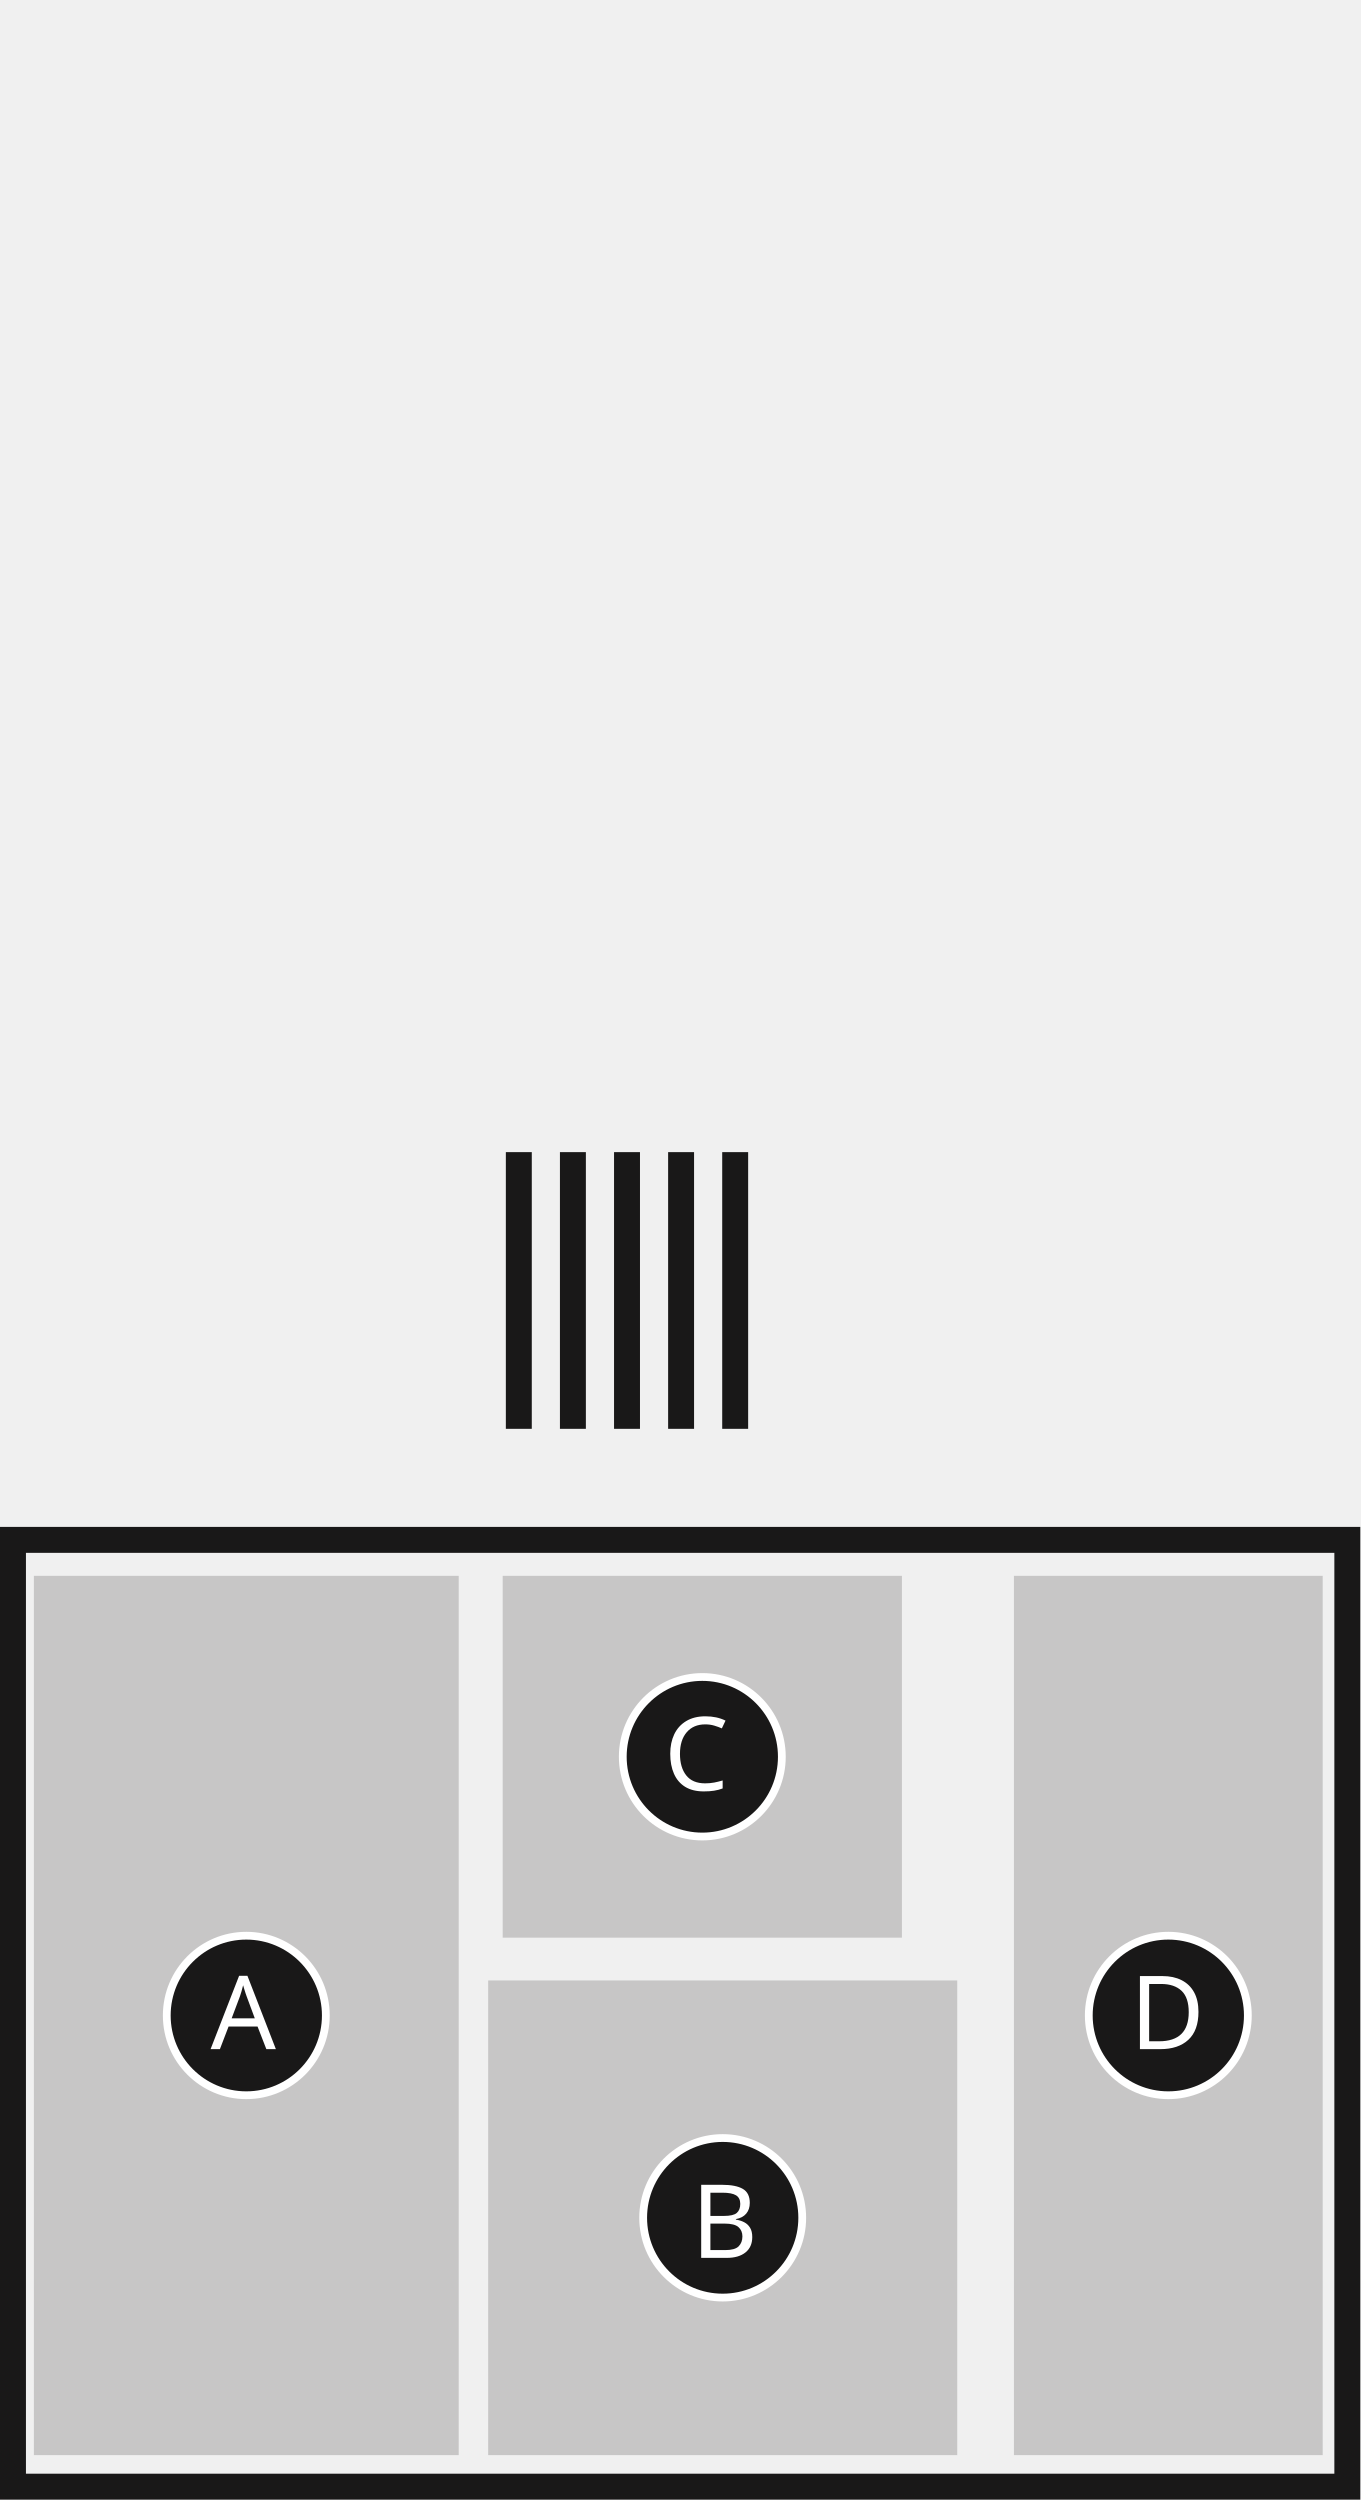
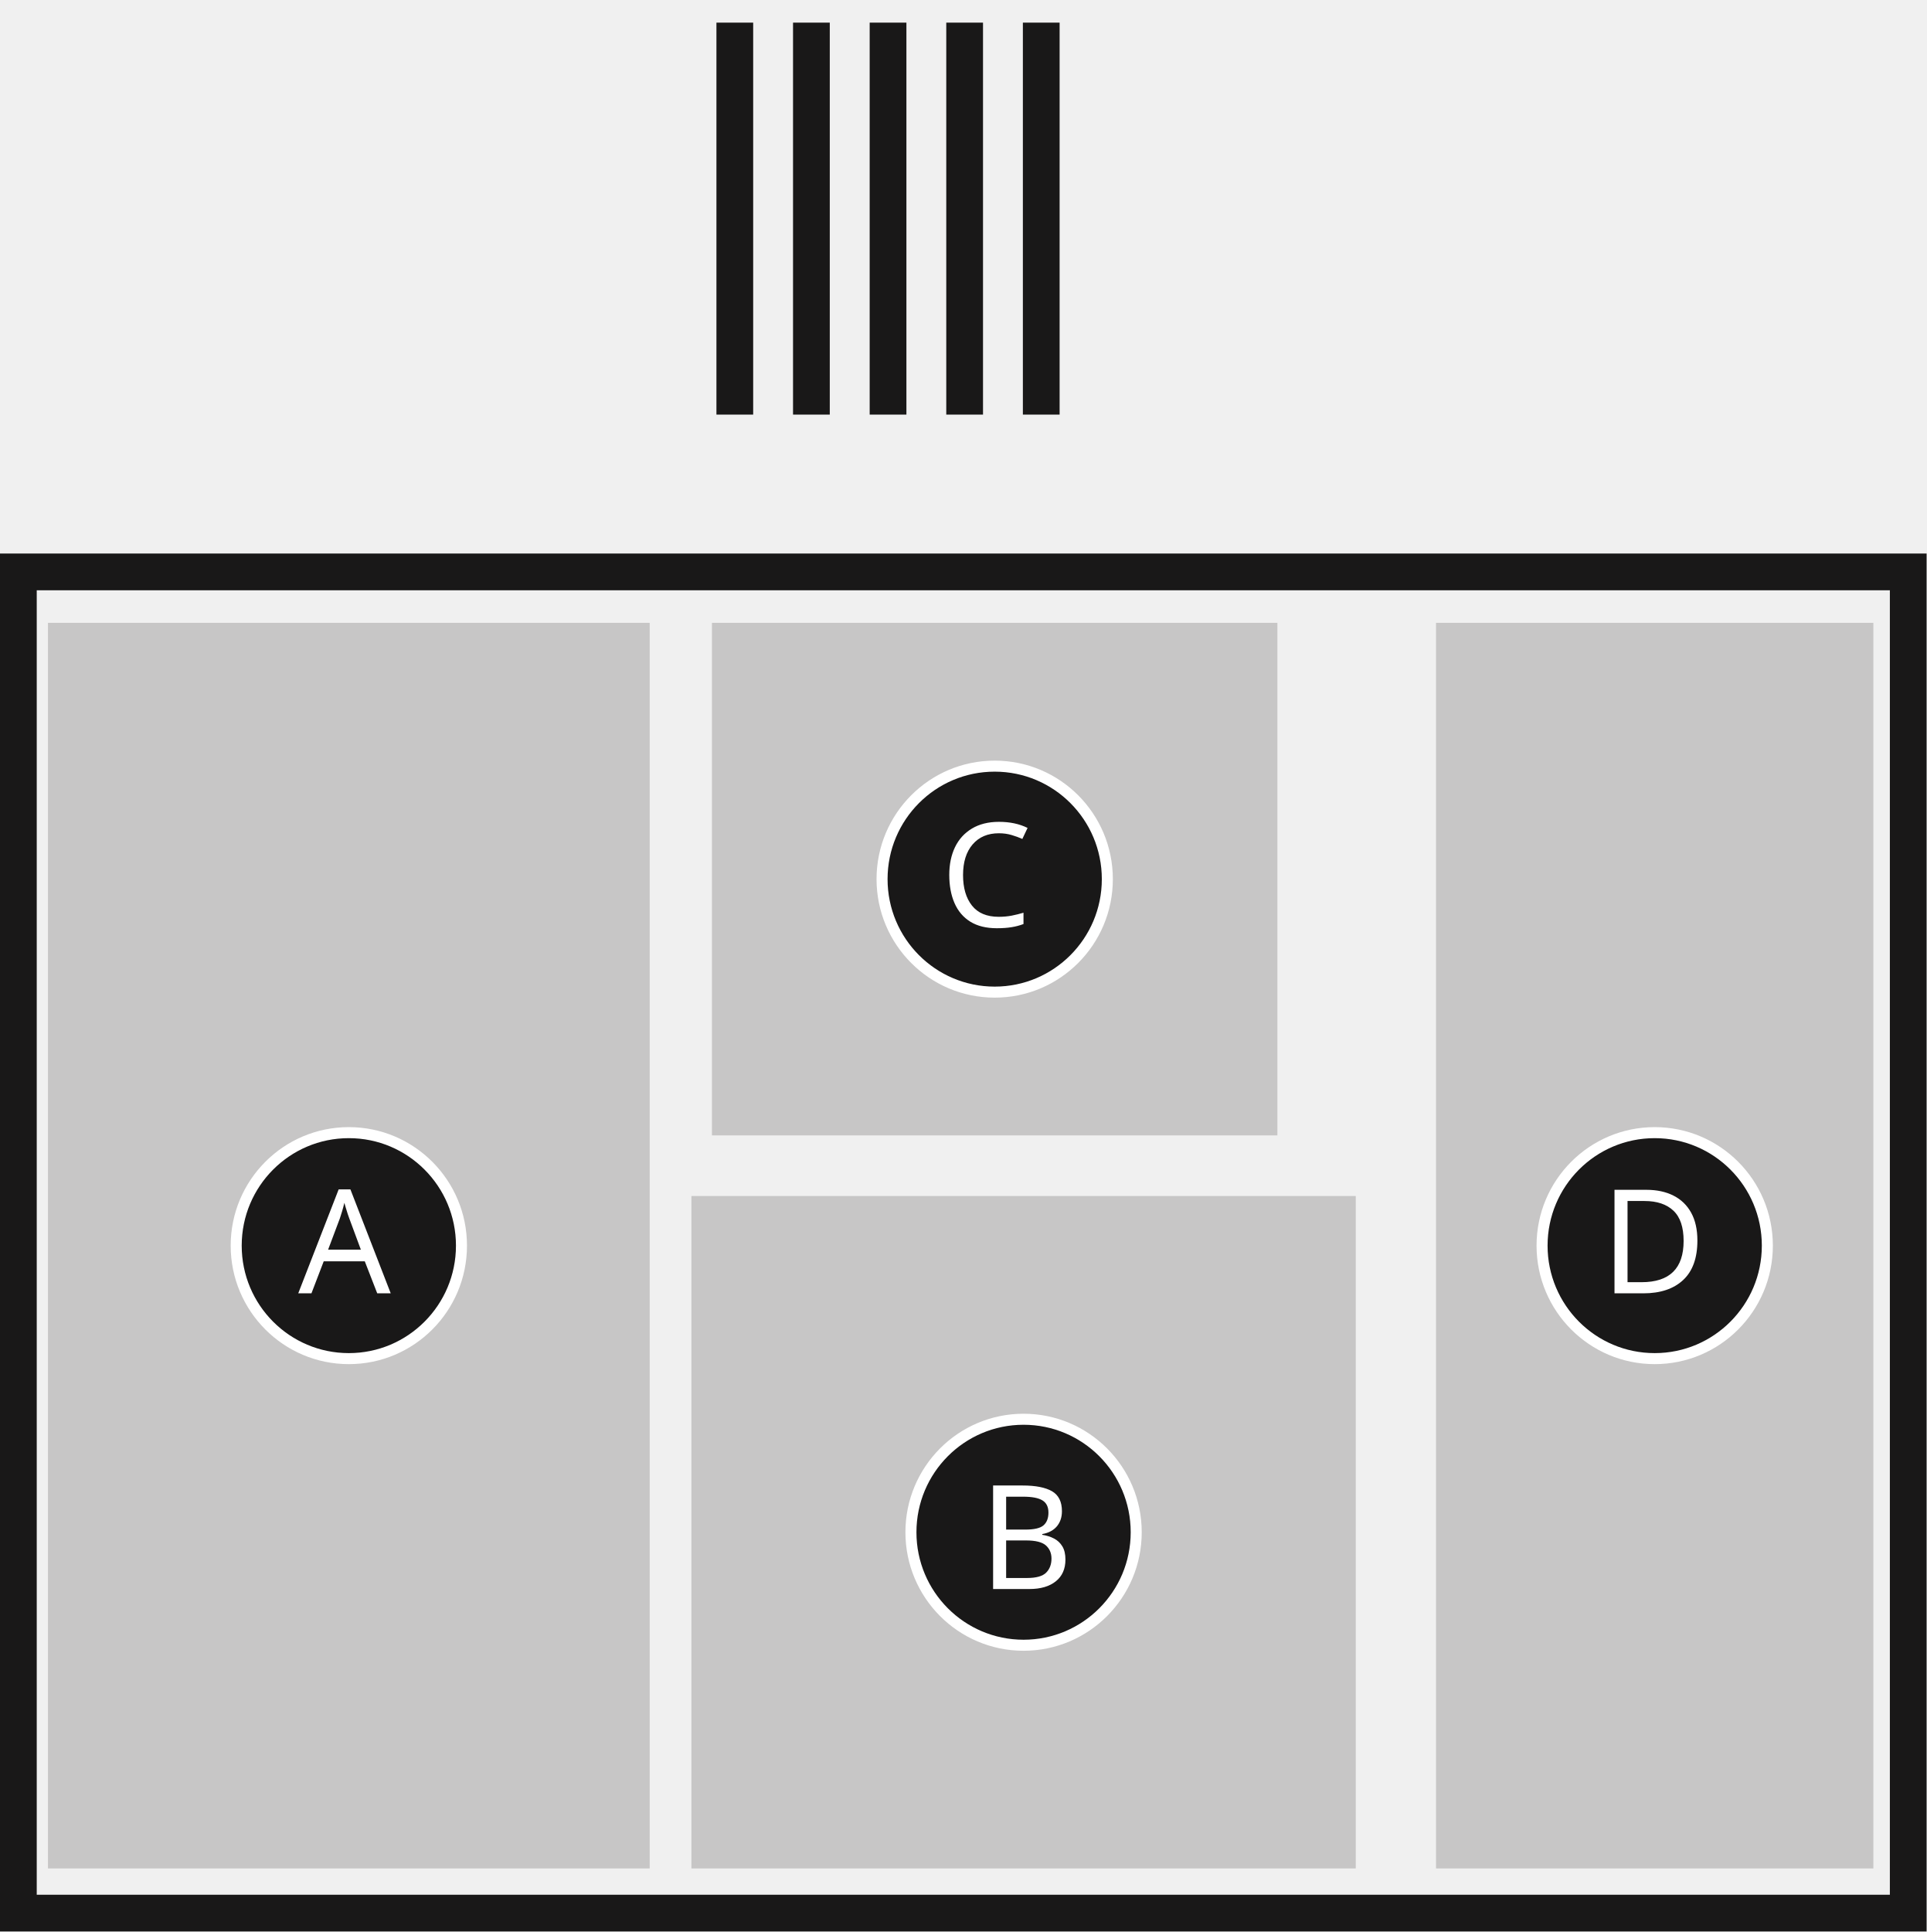
- <svg xmlns="http://www.w3.org/2000/svg" viewBox="0 0 524.41 963.78">
+ <svg xmlns="http://www.w3.org/2000/svg" viewBox="0 0 524.41 525.78">
  <defs>
    <style>.cls-1,.cls-4{fill:#191818;}.cls-2{fill:none;stroke:#191818;stroke-width:10px;}.cls-2,.cls-4{stroke-miterlimit:10;}.cls-3{fill:#c7c6c6;}.cls-4{stroke:#fff;stroke-width:3px;}.cls-5{font-size:39.46px;fill:#fff;font-family:HelveticaNeueLTStd-Hv, Helvetica Neue LT Std;}</style>
  </defs>
  <g id="lettere">
-     <path class="cls-1" d="M10,598.64H514.41v355H10v-355m-10-10v375H524.41v-375Z" />
-     <line class="cls-2" x1="200.01" y1="444.16" x2="200.01" y2="550.83" />
-     <line class="cls-2" x1="220.86" y1="444.16" x2="220.86" y2="550.83" />
-     <line class="cls-2" x1="241.72" y1="444.16" x2="241.72" y2="550.83" />
-     <line class="cls-2" x1="262.57" y1="444.16" x2="262.57" y2="550.83" />
-     <line class="cls-2" x1="283.42" y1="444.16" x2="283.42" y2="550.83" />
-     <rect class="cls-3" x="201" y="600.29" width="139.49" height="153.91" transform="translate(947.99 406.5) rotate(90)" />
-     <ellipse class="cls-4" cx="270.75" cy="677.25" rx="30.66" ry="30.75" />
-     <text class="cls-5" transform="translate(255.98 690.22)">C</text>
-     <rect class="cls-3" x="-74.54" y="695.1" width="338.98" height="163.78" transform="translate(871.94 682.04) rotate(90)" />
-     <ellipse class="cls-4" cx="94.95" cy="776.99" rx="30.66" ry="30.75" />
-     <text class="cls-5" transform="translate(81.18 789.97)">A</text>
-     <rect class="cls-3" x="187.12" y="764.57" width="182.99" height="180.83" transform="translate(1133.6 576.37) rotate(90)" />
-     <ellipse class="cls-4" cx="278.61" cy="854.99" rx="30.66" ry="30.75" />
-     <text class="cls-5" transform="translate(266.49 870.44)">B</text>
-     <rect class="cls-3" x="280.91" y="717.47" width="338.98" height="119.04" transform="translate(1227.39 326.59) rotate(90)" />
-     <ellipse class="cls-4" cx="450.4" cy="776.99" rx="30.66" ry="30.75" />
-     <text class="cls-5" transform="translate(435.63 789.97)">D</text>
+     <path class="cls-1" d="M10,160.64H514.41v355H10v-355m-10-10v375H524.41v-375Z" />
+     <line class="cls-2" x1="200.01" y1="6.16" x2="200.01" y2="112.83" />
+     <line class="cls-2" x1="220.86" y1="6.16" x2="220.86" y2="112.83" />
+     <line class="cls-2" x1="241.72" y1="6.16" x2="241.72" y2="112.83" />
+     <line class="cls-2" x1="262.57" y1="6.16" x2="262.57" y2="112.83" />
+     <line class="cls-2" x1="283.42" y1="6.16" x2="283.42" y2="112.83" />
+     <rect class="cls-3" x="201" y="162.29" width="139.49" height="153.91" transform="translate(509.99 -31.5) rotate(90)" />
+     <ellipse class="cls-4" cx="270.75" cy="239.25" rx="30.66" ry="30.75" />
+     <text class="cls-5" transform="translate(255.98 252.22)">C</text>
+     <rect class="cls-3" x="-74.54" y="257.1" width="338.98" height="163.78" transform="translate(433.94 244.04) rotate(90)" />
+     <ellipse class="cls-4" cx="94.95" cy="338.99" rx="30.66" ry="30.75" />
+     <text class="cls-5" transform="translate(81.18 351.97)">A</text>
+     <rect class="cls-3" x="187.12" y="326.57" width="182.99" height="180.83" transform="translate(695.6 138.37) rotate(90)" />
+     <ellipse class="cls-4" cx="278.61" cy="416.99" rx="30.66" ry="30.75" />
+     <text class="cls-5" transform="translate(266.49 432.44)">B</text>
+     <rect class="cls-3" x="280.91" y="279.47" width="338.98" height="119.04" transform="translate(789.39 -111.41) rotate(90)" />
+     <ellipse class="cls-4" cx="450.4" cy="338.99" rx="30.66" ry="30.75" />
+     <text class="cls-5" transform="translate(435.63 351.97)">D</text>
  </g>
</svg>
